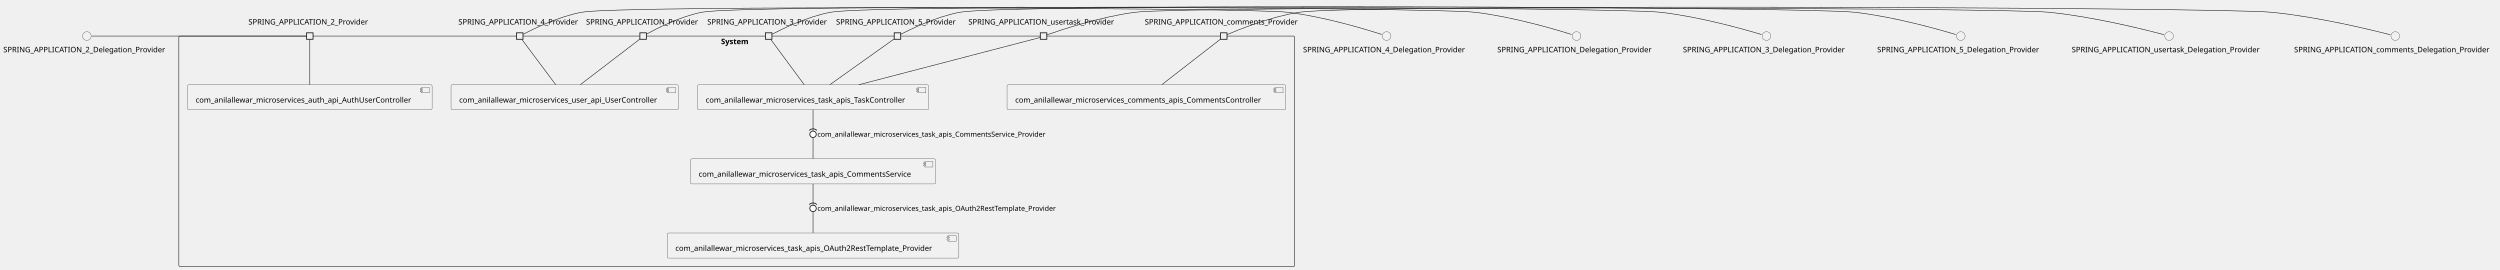
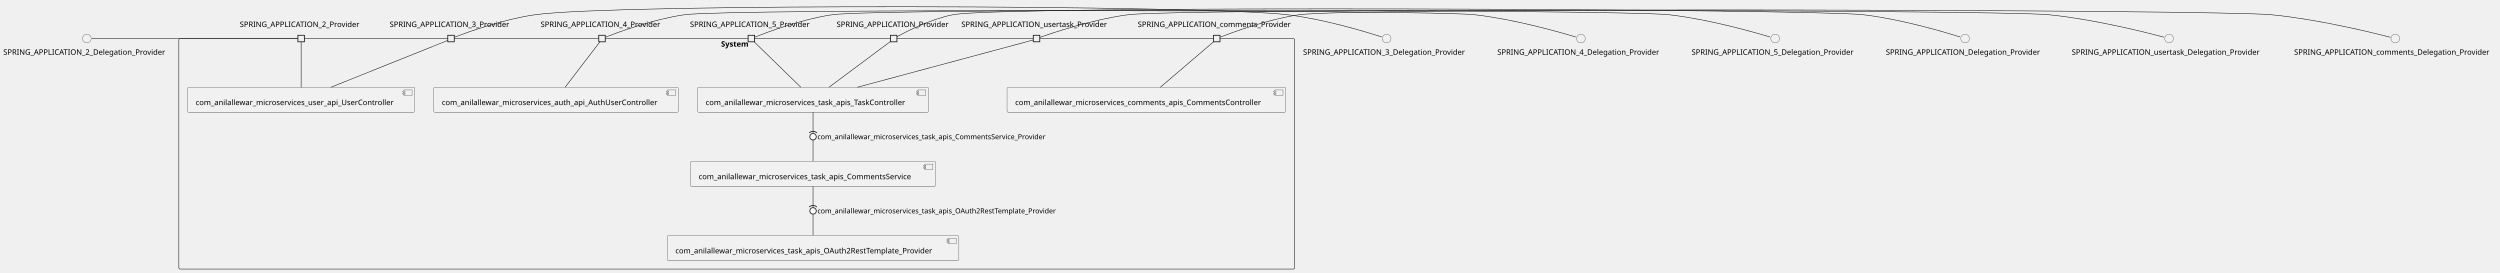
- <svg xmlns="http://www.w3.org/2000/svg" xmlns:xlink="http://www.w3.org/1999/xlink" contentStyleType="text/css" height="498px" preserveAspectRatio="none" style="width:4620px;height:498px;background:#FFFFFF;" version="1.1" viewBox="0 0 4620 498" width="4620px" zoomAndPan="magnify">
+ <svg xmlns="http://www.w3.org/2000/svg" xmlns:xlink="http://www.w3.org/1999/xlink" contentStyleType="text/css" height="503px" preserveAspectRatio="none" style="width:4620px;height:503px;background:#FFFFFF;" version="1.1" viewBox="0 0 4620 503" width="4620px" zoomAndPan="magnify">
  <defs />
  <g>
    <g id="cluster_System">
-       <rect fill="none" height="426" rx="2.5" ry="2.5" style="stroke:#181818;stroke-width:1.0;" width="2062" x="330.5" y="66.62" />
-       <text fill="#000000" font-family="sans-serif" font-size="14" font-weight="bold" lengthAdjust="spacing" textLength="58" x="1332.5" y="81.615">System</text>
+       <rect fill="none" height="426" rx="2.5" ry="2.5" style="stroke:#181818;stroke-width:1.0;" width="2062" x="330.5" y="71.23" />
+       <text fill="#000000" font-family="sans-serif" font-size="14" font-weight="bold" lengthAdjust="spacing" textLength="58" x="1332.5" y="86.225">System</text>
    </g>
    <g id="elem_com_anilallewar_microservices_auth_api_AuthUserController">
-       <a href="anilallewar-microservices-basics-spring-boot.repository#_YK_y8owvEe-dsNjfHpfhrQ" target="_top" title="anilallewar-microservices-basics-spring-boot.repository#_YK_y8owvEe-dsNjfHpfhrQ" xlink:actuate="onRequest" xlink:href="anilallewar-microservices-basics-spring-boot.repository#_YK_y8owvEe-dsNjfHpfhrQ" xlink:show="new" xlink:title="anilallewar-microservices-basics-spring-boot.repository#_YK_y8owvEe-dsNjfHpfhrQ" xlink:type="simple">
-         <rect fill="#F1F1F1" height="46.297" rx="2.5" ry="2.5" style="stroke:#181818;stroke-width:0.5;" width="452" x="346.5" y="156.62" />
-         <rect fill="#F1F1F1" height="10" style="stroke:#181818;stroke-width:0.5;" width="15" x="778.5" y="161.62" />
-         <rect fill="#F1F1F1" height="2" style="stroke:#181818;stroke-width:0.5;" width="4" x="776.5" y="163.62" />
-         <rect fill="#F1F1F1" height="2" style="stroke:#181818;stroke-width:0.5;" width="4" x="776.5" y="167.62" />
-         <text fill="#000000" font-family="sans-serif" font-size="14" lengthAdjust="spacing" textLength="412" x="361.5" y="189.615">com_anilallewar_microservices_auth_api_AuthUserController</text>
+       <a href="anilallewar-microservices-basics-spring-boot.repository#_hh762oz4Ee-NGaaWwGcrMQ" target="_top" title="anilallewar-microservices-basics-spring-boot.repository#_hh762oz4Ee-NGaaWwGcrMQ" xlink:actuate="onRequest" xlink:href="anilallewar-microservices-basics-spring-boot.repository#_hh762oz4Ee-NGaaWwGcrMQ" xlink:show="new" xlink:title="anilallewar-microservices-basics-spring-boot.repository#_hh762oz4Ee-NGaaWwGcrMQ" xlink:type="simple">
+         <rect fill="#F1F1F1" height="46.297" rx="2.5" ry="2.5" style="stroke:#181818;stroke-width:0.5;" width="452" x="801.5" y="161.23" />
+         <rect fill="#F1F1F1" height="10" style="stroke:#181818;stroke-width:0.5;" width="15" x="1233.5" y="166.23" />
+         <rect fill="#F1F1F1" height="2" style="stroke:#181818;stroke-width:0.5;" width="4" x="1231.5" y="168.23" />
+         <rect fill="#F1F1F1" height="2" style="stroke:#181818;stroke-width:0.5;" width="4" x="1231.5" y="172.23" />
+         <text fill="#000000" font-family="sans-serif" font-size="14" lengthAdjust="spacing" textLength="412" x="816.5" y="194.225">com_anilallewar_microservices_auth_api_AuthUserController</text>
      </a>
    </g>
    <g id="elem_com_anilallewar_microservices_comments_apis_CommentsController">
-       <a href="anilallewar-microservices-basics-spring-boot.repository#_YK_y8owvEe-dsNjfHpfhrQ" target="_top" title="anilallewar-microservices-basics-spring-boot.repository#_YK_y8owvEe-dsNjfHpfhrQ" xlink:actuate="onRequest" xlink:href="anilallewar-microservices-basics-spring-boot.repository#_YK_y8owvEe-dsNjfHpfhrQ" xlink:show="new" xlink:title="anilallewar-microservices-basics-spring-boot.repository#_YK_y8owvEe-dsNjfHpfhrQ" xlink:type="simple">
-         <rect fill="#F1F1F1" height="46.297" rx="2.5" ry="2.5" style="stroke:#181818;stroke-width:0.5;" width="515" x="1861" y="156.62" />
-         <rect fill="#F1F1F1" height="10" style="stroke:#181818;stroke-width:0.5;" width="15" x="2356" y="161.62" />
-         <rect fill="#F1F1F1" height="2" style="stroke:#181818;stroke-width:0.5;" width="4" x="2354" y="163.62" />
-         <rect fill="#F1F1F1" height="2" style="stroke:#181818;stroke-width:0.5;" width="4" x="2354" y="167.62" />
-         <text fill="#000000" font-family="sans-serif" font-size="14" lengthAdjust="spacing" textLength="475" x="1876" y="189.615">com_anilallewar_microservices_comments_apis_CommentsController</text>
+       <a href="anilallewar-microservices-basics-spring-boot.repository#_hh762oz4Ee-NGaaWwGcrMQ" target="_top" title="anilallewar-microservices-basics-spring-boot.repository#_hh762oz4Ee-NGaaWwGcrMQ" xlink:actuate="onRequest" xlink:href="anilallewar-microservices-basics-spring-boot.repository#_hh762oz4Ee-NGaaWwGcrMQ" xlink:show="new" xlink:title="anilallewar-microservices-basics-spring-boot.repository#_hh762oz4Ee-NGaaWwGcrMQ" xlink:type="simple">
+         <rect fill="#F1F1F1" height="46.297" rx="2.5" ry="2.5" style="stroke:#181818;stroke-width:0.5;" width="515" x="1861" y="161.23" />
+         <rect fill="#F1F1F1" height="10" style="stroke:#181818;stroke-width:0.5;" width="15" x="2356" y="166.23" />
+         <rect fill="#F1F1F1" height="2" style="stroke:#181818;stroke-width:0.5;" width="4" x="2354" y="168.23" />
+         <rect fill="#F1F1F1" height="2" style="stroke:#181818;stroke-width:0.5;" width="4" x="2354" y="172.23" />
+         <text fill="#000000" font-family="sans-serif" font-size="14" lengthAdjust="spacing" textLength="475" x="1876" y="194.225">com_anilallewar_microservices_comments_apis_CommentsController</text>
      </a>
    </g>
    <g id="elem_com_anilallewar_microservices_task_apis_CommentsService">
-       <a href="anilallewar-microservices-basics-spring-boot.repository#_YK_y8owvEe-dsNjfHpfhrQ" target="_top" title="anilallewar-microservices-basics-spring-boot.repository#_YK_y8owvEe-dsNjfHpfhrQ" xlink:actuate="onRequest" xlink:href="anilallewar-microservices-basics-spring-boot.repository#_YK_y8owvEe-dsNjfHpfhrQ" xlink:show="new" xlink:title="anilallewar-microservices-basics-spring-boot.repository#_YK_y8owvEe-dsNjfHpfhrQ" xlink:type="simple">
-         <rect fill="#F1F1F1" height="46.297" rx="2.5" ry="2.5" style="stroke:#181818;stroke-width:0.5;" width="453" x="1276" y="293.62" />
-         <rect fill="#F1F1F1" height="10" style="stroke:#181818;stroke-width:0.5;" width="15" x="1709" y="298.62" />
-         <rect fill="#F1F1F1" height="2" style="stroke:#181818;stroke-width:0.5;" width="4" x="1707" y="300.62" />
-         <rect fill="#F1F1F1" height="2" style="stroke:#181818;stroke-width:0.5;" width="4" x="1707" y="304.62" />
-         <text fill="#000000" font-family="sans-serif" font-size="14" lengthAdjust="spacing" textLength="413" x="1291" y="326.615">com_anilallewar_microservices_task_apis_CommentsService</text>
+       <a href="anilallewar-microservices-basics-spring-boot.repository#_hh762oz4Ee-NGaaWwGcrMQ" target="_top" title="anilallewar-microservices-basics-spring-boot.repository#_hh762oz4Ee-NGaaWwGcrMQ" xlink:actuate="onRequest" xlink:href="anilallewar-microservices-basics-spring-boot.repository#_hh762oz4Ee-NGaaWwGcrMQ" xlink:show="new" xlink:title="anilallewar-microservices-basics-spring-boot.repository#_hh762oz4Ee-NGaaWwGcrMQ" xlink:type="simple">
+         <rect fill="#F1F1F1" height="46.297" rx="2.5" ry="2.5" style="stroke:#181818;stroke-width:0.5;" width="453" x="1276" y="298.23" />
+         <rect fill="#F1F1F1" height="10" style="stroke:#181818;stroke-width:0.5;" width="15" x="1709" y="303.23" />
+         <rect fill="#F1F1F1" height="2" style="stroke:#181818;stroke-width:0.5;" width="4" x="1707" y="305.23" />
+         <rect fill="#F1F1F1" height="2" style="stroke:#181818;stroke-width:0.5;" width="4" x="1707" y="309.23" />
+         <text fill="#000000" font-family="sans-serif" font-size="14" lengthAdjust="spacing" textLength="413" x="1291" y="331.225">com_anilallewar_microservices_task_apis_CommentsService</text>
      </a>
    </g>
    <g id="elem_com_anilallewar_microservices_task_apis_OAuth2RestTemplate_Provider">
-       <a href="anilallewar-microservices-basics-spring-boot.repository#_YK_y8owvEe-dsNjfHpfhrQ" target="_top" title="anilallewar-microservices-basics-spring-boot.repository#_YK_y8owvEe-dsNjfHpfhrQ" xlink:actuate="onRequest" xlink:href="anilallewar-microservices-basics-spring-boot.repository#_YK_y8owvEe-dsNjfHpfhrQ" xlink:show="new" xlink:title="anilallewar-microservices-basics-spring-boot.repository#_YK_y8owvEe-dsNjfHpfhrQ" xlink:type="simple">
-         <rect fill="#F1F1F1" height="46.297" rx="2.5" ry="2.5" style="stroke:#181818;stroke-width:0.5;" width="539" x="1233" y="430.62" />
-         <rect fill="#F1F1F1" height="10" style="stroke:#181818;stroke-width:0.5;" width="15" x="1752" y="435.62" />
-         <rect fill="#F1F1F1" height="2" style="stroke:#181818;stroke-width:0.5;" width="4" x="1750" y="437.62" />
-         <rect fill="#F1F1F1" height="2" style="stroke:#181818;stroke-width:0.5;" width="4" x="1750" y="441.62" />
-         <text fill="#000000" font-family="sans-serif" font-size="14" lengthAdjust="spacing" textLength="499" x="1248" y="463.615">com_anilallewar_microservices_task_apis_OAuth2RestTemplate_Provider</text>
+       <a href="anilallewar-microservices-basics-spring-boot.repository#_hh762oz4Ee-NGaaWwGcrMQ" target="_top" title="anilallewar-microservices-basics-spring-boot.repository#_hh762oz4Ee-NGaaWwGcrMQ" xlink:actuate="onRequest" xlink:href="anilallewar-microservices-basics-spring-boot.repository#_hh762oz4Ee-NGaaWwGcrMQ" xlink:show="new" xlink:title="anilallewar-microservices-basics-spring-boot.repository#_hh762oz4Ee-NGaaWwGcrMQ" xlink:type="simple">
+         <rect fill="#F1F1F1" height="46.297" rx="2.5" ry="2.5" style="stroke:#181818;stroke-width:0.5;" width="539" x="1233" y="435.23" />
+         <rect fill="#F1F1F1" height="10" style="stroke:#181818;stroke-width:0.5;" width="15" x="1752" y="440.23" />
+         <rect fill="#F1F1F1" height="2" style="stroke:#181818;stroke-width:0.5;" width="4" x="1750" y="442.23" />
+         <rect fill="#F1F1F1" height="2" style="stroke:#181818;stroke-width:0.5;" width="4" x="1750" y="446.23" />
+         <text fill="#000000" font-family="sans-serif" font-size="14" lengthAdjust="spacing" textLength="499" x="1248" y="468.225">com_anilallewar_microservices_task_apis_OAuth2RestTemplate_Provider</text>
      </a>
    </g>
    <g id="elem_com_anilallewar_microservices_task_apis_TaskController">
-       <a href="anilallewar-microservices-basics-spring-boot.repository#_YK_y8owvEe-dsNjfHpfhrQ" target="_top" title="anilallewar-microservices-basics-spring-boot.repository#_YK_y8owvEe-dsNjfHpfhrQ" xlink:actuate="onRequest" xlink:href="anilallewar-microservices-basics-spring-boot.repository#_YK_y8owvEe-dsNjfHpfhrQ" xlink:show="new" xlink:title="anilallewar-microservices-basics-spring-boot.repository#_YK_y8owvEe-dsNjfHpfhrQ" xlink:type="simple">
-         <rect fill="#F1F1F1" height="46.297" rx="2.5" ry="2.5" style="stroke:#181818;stroke-width:0.5;" width="427" x="1289" y="156.62" />
-         <rect fill="#F1F1F1" height="10" style="stroke:#181818;stroke-width:0.5;" width="15" x="1696" y="161.62" />
-         <rect fill="#F1F1F1" height="2" style="stroke:#181818;stroke-width:0.5;" width="4" x="1694" y="163.62" />
-         <rect fill="#F1F1F1" height="2" style="stroke:#181818;stroke-width:0.5;" width="4" x="1694" y="167.62" />
-         <text fill="#000000" font-family="sans-serif" font-size="14" lengthAdjust="spacing" textLength="387" x="1304" y="189.615">com_anilallewar_microservices_task_apis_TaskController</text>
+       <a href="anilallewar-microservices-basics-spring-boot.repository#_hh762oz4Ee-NGaaWwGcrMQ" target="_top" title="anilallewar-microservices-basics-spring-boot.repository#_hh762oz4Ee-NGaaWwGcrMQ" xlink:actuate="onRequest" xlink:href="anilallewar-microservices-basics-spring-boot.repository#_hh762oz4Ee-NGaaWwGcrMQ" xlink:show="new" xlink:title="anilallewar-microservices-basics-spring-boot.repository#_hh762oz4Ee-NGaaWwGcrMQ" xlink:type="simple">
+         <rect fill="#F1F1F1" height="46.297" rx="2.5" ry="2.5" style="stroke:#181818;stroke-width:0.5;" width="427" x="1289" y="161.23" />
+         <rect fill="#F1F1F1" height="10" style="stroke:#181818;stroke-width:0.5;" width="15" x="1696" y="166.23" />
+         <rect fill="#F1F1F1" height="2" style="stroke:#181818;stroke-width:0.5;" width="4" x="1694" y="168.23" />
+         <rect fill="#F1F1F1" height="2" style="stroke:#181818;stroke-width:0.5;" width="4" x="1694" y="172.23" />
+         <text fill="#000000" font-family="sans-serif" font-size="14" lengthAdjust="spacing" textLength="387" x="1304" y="194.225">com_anilallewar_microservices_task_apis_TaskController</text>
      </a>
    </g>
    <g id="elem_com_anilallewar_microservices_user_api_UserController">
-       <a href="anilallewar-microservices-basics-spring-boot.repository#_YK_y8owvEe-dsNjfHpfhrQ" target="_top" title="anilallewar-microservices-basics-spring-boot.repository#_YK_y8owvEe-dsNjfHpfhrQ" xlink:actuate="onRequest" xlink:href="anilallewar-microservices-basics-spring-boot.repository#_YK_y8owvEe-dsNjfHpfhrQ" xlink:show="new" xlink:title="anilallewar-microservices-basics-spring-boot.repository#_YK_y8owvEe-dsNjfHpfhrQ" xlink:type="simple">
-         <rect fill="#F1F1F1" height="46.297" rx="2.5" ry="2.5" style="stroke:#181818;stroke-width:0.5;" width="420" x="833.5" y="156.62" />
-         <rect fill="#F1F1F1" height="10" style="stroke:#181818;stroke-width:0.5;" width="15" x="1233.5" y="161.62" />
-         <rect fill="#F1F1F1" height="2" style="stroke:#181818;stroke-width:0.5;" width="4" x="1231.5" y="163.62" />
-         <rect fill="#F1F1F1" height="2" style="stroke:#181818;stroke-width:0.5;" width="4" x="1231.5" y="167.62" />
-         <text fill="#000000" font-family="sans-serif" font-size="14" lengthAdjust="spacing" textLength="380" x="848.5" y="189.615">com_anilallewar_microservices_user_api_UserController</text>
+       <a href="anilallewar-microservices-basics-spring-boot.repository#_hh762oz4Ee-NGaaWwGcrMQ" target="_top" title="anilallewar-microservices-basics-spring-boot.repository#_hh762oz4Ee-NGaaWwGcrMQ" xlink:actuate="onRequest" xlink:href="anilallewar-microservices-basics-spring-boot.repository#_hh762oz4Ee-NGaaWwGcrMQ" xlink:show="new" xlink:title="anilallewar-microservices-basics-spring-boot.repository#_hh762oz4Ee-NGaaWwGcrMQ" xlink:type="simple">
+         <rect fill="#F1F1F1" height="46.297" rx="2.5" ry="2.5" style="stroke:#181818;stroke-width:0.5;" width="420" x="346.5" y="161.23" />
+         <rect fill="#F1F1F1" height="10" style="stroke:#181818;stroke-width:0.5;" width="15" x="746.5" y="166.23" />
+         <rect fill="#F1F1F1" height="2" style="stroke:#181818;stroke-width:0.5;" width="4" x="744.5" y="168.23" />
+         <rect fill="#F1F1F1" height="2" style="stroke:#181818;stroke-width:0.5;" width="4" x="744.5" y="172.23" />
+         <text fill="#000000" font-family="sans-serif" font-size="14" lengthAdjust="spacing" textLength="380" x="361.5" y="194.225">com_anilallewar_microservices_user_api_UserController</text>
      </a>
    </g>
-     <text fill="#000000" font-family="sans-serif" font-size="14" lengthAdjust="spacing" textLength="227" x="459" y="45.318">SPRING_APPLICATION_2_Provider</text>
-     <rect fill="#F1F1F1" height="12" style="stroke:#181818;stroke-width:1.5;" width="12" x="566.5" y="60.62" />
-     <text fill="#000000" font-family="sans-serif" font-size="14" lengthAdjust="spacing" textLength="227" x="1307" y="45.318">SPRING_APPLICATION_3_Provider</text>
-     <rect fill="#F1F1F1" height="12" style="stroke:#181818;stroke-width:1.5;" width="12" x="1414.5" y="60.62" />
-     <text fill="#000000" font-family="sans-serif" font-size="14" lengthAdjust="spacing" textLength="227" x="847" y="45.318">SPRING_APPLICATION_4_Provider</text>
-     <rect fill="#F1F1F1" height="12" style="stroke:#181818;stroke-width:1.5;" width="12" x="954.5" y="60.62" />
-     <text fill="#000000" font-family="sans-serif" font-size="14" lengthAdjust="spacing" textLength="227" x="1545" y="45.318">SPRING_APPLICATION_5_Provider</text>
-     <rect fill="#F1F1F1" height="12" style="stroke:#181818;stroke-width:1.5;" width="12" x="1652.5" y="60.62" />
-     <text fill="#000000" font-family="sans-serif" font-size="14" lengthAdjust="spacing" textLength="211" x="1083" y="45.318">SPRING_APPLICATION_Provider</text>
-     <rect fill="#F1F1F1" height="12" style="stroke:#181818;stroke-width:1.5;" width="12" x="1182.5" y="60.62" />
-     <text fill="#000000" font-family="sans-serif" font-size="14" lengthAdjust="spacing" textLength="292" x="2115.5" y="45.318">SPRING_APPLICATION_comments_Provider</text>
-     <rect fill="#F1F1F1" height="12" style="stroke:#181818;stroke-width:1.5;" width="12" x="2255.5" y="60.62" />
-     <text fill="#000000" font-family="sans-serif" font-size="14" lengthAdjust="spacing" textLength="278" x="1789.5" y="45.318">SPRING_APPLICATION_usertask_Provider</text>
-     <rect fill="#F1F1F1" height="12" style="stroke:#181818;stroke-width:1.5;" width="12" x="1922.5" y="60.62" />
+     <text fill="#000000" font-family="sans-serif" font-size="14" lengthAdjust="spacing" textLength="227" x="443" y="49.928">SPRING_APPLICATION_2_Provider</text>
+     <rect fill="#F1F1F1" height="12" style="stroke:#181818;stroke-width:1.5;" width="12" x="550.5" y="65.23" />
+     <text fill="#000000" font-family="sans-serif" font-size="14" lengthAdjust="spacing" textLength="227" x="720" y="49.928">SPRING_APPLICATION_3_Provider</text>
+     <rect fill="#F1F1F1" height="12" style="stroke:#181818;stroke-width:1.5;" width="12" x="827.5" y="65.23" />
+     <text fill="#000000" font-family="sans-serif" font-size="14" lengthAdjust="spacing" textLength="227" x="999" y="49.928">SPRING_APPLICATION_4_Provider</text>
+     <rect fill="#F1F1F1" height="12" style="stroke:#181818;stroke-width:1.5;" width="12" x="1106.5" y="65.23" />
+     <text fill="#000000" font-family="sans-serif" font-size="14" lengthAdjust="spacing" textLength="227" x="1275" y="49.928">SPRING_APPLICATION_5_Provider</text>
+     <rect fill="#F1F1F1" height="12" style="stroke:#181818;stroke-width:1.5;" width="12" x="1382.5" y="65.23" />
+     <text fill="#000000" font-family="sans-serif" font-size="14" lengthAdjust="spacing" textLength="211" x="1546" y="49.928">SPRING_APPLICATION_Provider</text>
+     <rect fill="#F1F1F1" height="12" style="stroke:#181818;stroke-width:1.5;" width="12" x="1645.5" y="65.23" />
+     <text fill="#000000" font-family="sans-serif" font-size="14" lengthAdjust="spacing" textLength="292" x="2102.5" y="49.928">SPRING_APPLICATION_comments_Provider</text>
+     <rect fill="#F1F1F1" height="12" style="stroke:#181818;stroke-width:1.5;" width="12" x="2242.5" y="65.23" />
+     <text fill="#000000" font-family="sans-serif" font-size="14" lengthAdjust="spacing" textLength="278" x="1776.5" y="49.928">SPRING_APPLICATION_usertask_Provider</text>
+     <rect fill="#F1F1F1" height="12" style="stroke:#181818;stroke-width:1.5;" width="12" x="1909.5" y="65.23" />
    <g id="elem_SPRING_APPLICATION_2_Delegation_Provider">
-       <ellipse cx="160.5" cy="66.62" fill="#F1F1F1" rx="8" ry="8" style="stroke:#181818;stroke-width:0.5;" />
-       <text fill="#000000" font-family="sans-serif" font-size="14" lengthAdjust="spacing" textLength="309" x="6" y="96.615">SPRING_APPLICATION_2_Delegation_Provider</text>
+       <ellipse cx="160.5" cy="71.23" fill="#F1F1F1" rx="8" ry="8" style="stroke:#181818;stroke-width:0.5;" />
+       <text fill="#000000" font-family="sans-serif" font-size="14" lengthAdjust="spacing" textLength="309" x="6" y="101.225">SPRING_APPLICATION_2_Delegation_Provider</text>
    </g>
    <g id="elem_SPRING_APPLICATION_3_Delegation_Provider">
-       <ellipse cx="3264.5" cy="66.62" fill="#F1F1F1" rx="8" ry="8" style="stroke:#181818;stroke-width:0.5;" />
-       <text fill="#000000" font-family="sans-serif" font-size="14" lengthAdjust="spacing" textLength="309" x="3110" y="96.615">SPRING_APPLICATION_3_Delegation_Provider</text>
+       <ellipse cx="2562.5" cy="71.23" fill="#F1F1F1" rx="8" ry="8" style="stroke:#181818;stroke-width:0.5;" />
+       <text fill="#000000" font-family="sans-serif" font-size="14" lengthAdjust="spacing" textLength="309" x="2408" y="101.225">SPRING_APPLICATION_3_Delegation_Provider</text>
    </g>
    <g id="elem_SPRING_APPLICATION_4_Delegation_Provider">
-       <ellipse cx="2562.5" cy="66.62" fill="#F1F1F1" rx="8" ry="8" style="stroke:#181818;stroke-width:0.5;" />
-       <text fill="#000000" font-family="sans-serif" font-size="14" lengthAdjust="spacing" textLength="309" x="2408" y="96.615">SPRING_APPLICATION_4_Delegation_Provider</text>
+       <ellipse cx="2921.5" cy="71.23" fill="#F1F1F1" rx="8" ry="8" style="stroke:#181818;stroke-width:0.5;" />
+       <text fill="#000000" font-family="sans-serif" font-size="14" lengthAdjust="spacing" textLength="309" x="2767" y="101.225">SPRING_APPLICATION_4_Delegation_Provider</text>
    </g>
    <g id="elem_SPRING_APPLICATION_5_Delegation_Provider">
-       <ellipse cx="3623.5" cy="66.62" fill="#F1F1F1" rx="8" ry="8" style="stroke:#181818;stroke-width:0.5;" />
-       <text fill="#000000" font-family="sans-serif" font-size="14" lengthAdjust="spacing" textLength="309" x="3469" y="96.615">SPRING_APPLICATION_5_Delegation_Provider</text>
+       <ellipse cx="3280.5" cy="71.23" fill="#F1F1F1" rx="8" ry="8" style="stroke:#181818;stroke-width:0.5;" />
+       <text fill="#000000" font-family="sans-serif" font-size="14" lengthAdjust="spacing" textLength="309" x="3126" y="101.225">SPRING_APPLICATION_5_Delegation_Provider</text>
    </g>
    <g id="elem_SPRING_APPLICATION_Delegation_Provider">
-       <ellipse cx="2913.5" cy="66.62" fill="#F1F1F1" rx="8" ry="8" style="stroke:#181818;stroke-width:0.5;" />
-       <text fill="#000000" font-family="sans-serif" font-size="14" lengthAdjust="spacing" textLength="293" x="2767" y="96.615">SPRING_APPLICATION_Delegation_Provider</text>
+       <ellipse cx="3631.5" cy="71.23" fill="#F1F1F1" rx="8" ry="8" style="stroke:#181818;stroke-width:0.5;" />
+       <text fill="#000000" font-family="sans-serif" font-size="14" lengthAdjust="spacing" textLength="293" x="3485" y="101.225">SPRING_APPLICATION_Delegation_Provider</text>
    </g>
    <g id="elem_SPRING_APPLICATION_comments_Delegation_Provider">
-       <ellipse cx="4426.5" cy="66.62" fill="#F1F1F1" rx="8" ry="8" style="stroke:#181818;stroke-width:0.5;" />
-       <text fill="#000000" font-family="sans-serif" font-size="14" lengthAdjust="spacing" textLength="374" x="4239.5" y="96.615">SPRING_APPLICATION_comments_Delegation_Provider</text>
+       <ellipse cx="4426.5" cy="71.23" fill="#F1F1F1" rx="8" ry="8" style="stroke:#181818;stroke-width:0.5;" />
+       <text fill="#000000" font-family="sans-serif" font-size="14" lengthAdjust="spacing" textLength="374" x="4239.5" y="101.225">SPRING_APPLICATION_comments_Delegation_Provider</text>
    </g>
    <g id="elem_SPRING_APPLICATION_usertask_Delegation_Provider">
-       <ellipse cx="4008.5" cy="66.62" fill="#F1F1F1" rx="8" ry="8" style="stroke:#181818;stroke-width:0.5;" />
-       <text fill="#000000" font-family="sans-serif" font-size="14" lengthAdjust="spacing" textLength="360" x="3828.5" y="96.615">SPRING_APPLICATION_usertask_Delegation_Provider</text>
+       <ellipse cx="4008.5" cy="71.23" fill="#F1F1F1" rx="8" ry="8" style="stroke:#181818;stroke-width:0.5;" />
+       <text fill="#000000" font-family="sans-serif" font-size="14" lengthAdjust="spacing" textLength="360" x="3828.5" y="101.225">SPRING_APPLICATION_usertask_Delegation_Provider</text>
    </g>
    <g id="link_SPRING_APPLICATION_2_Delegation_Provider_SPRING_APPLICATION_2_Provider">
-       <path d="M169.69,66.62 C223.3,66.62 523.27,66.62 566.35,66.62 " fill="none" id="SPRING_APPLICATION_2_Delegation_Provider-SPRING_APPLICATION_2_Provider" style="stroke:#181818;stroke-width:1.0;" />
+       <path d="M169.73,71.23 C222.11,71.23 508.14,71.23 550.31,71.23 " fill="none" id="SPRING_APPLICATION_2_Delegation_Provider-SPRING_APPLICATION_2_Provider" style="stroke:#181818;stroke-width:1.0;" />
    </g>
-     <g id="link_SPRING_APPLICATION_2_Provider_com_anilallewar_microservices_auth_api_AuthUserController">
-       <path d="M572.5,72.68 C572.5,87.27 572.5,130.08 572.5,156.6 " fill="none" id="SPRING_APPLICATION_2_Provider-com_anilallewar_microservices_auth_api_AuthUserController" style="stroke:#181818;stroke-width:1.0;" />
+     <g id="link_SPRING_APPLICATION_2_Provider_com_anilallewar_microservices_user_api_UserController">
+       <path d="M556.5,77.29 C556.5,91.88 556.5,134.69 556.5,161.21 " fill="none" id="SPRING_APPLICATION_2_Provider-com_anilallewar_microservices_user_api_UserController" style="stroke:#181818;stroke-width:1.0;" />
    </g>
    <g id="link_SPRING_APPLICATION_3_Delegation_Provider_SPRING_APPLICATION_3_Provider">
-       <path d="M3255.22,63.77 C3227.27,55.36 3141.32,30.73 3068,22.62 C2983.35,13.26 1618.74,7.08 1535,22.62 C1491.66,30.66 1443.55,54.47 1426.72,63.28 " fill="none" id="SPRING_APPLICATION_3_Delegation_Provider-SPRING_APPLICATION_3_Provider" style="stroke:#181818;stroke-width:1.0;" />
+       <path d="M2553.47,68.26 C2527.03,59.74 2447.32,35.31 2379,27.23 C2225.62,9.1 1141.98,6 989,27.23 C929.25,35.52 860.18,60.92 839.59,68.84 " fill="none" id="SPRING_APPLICATION_3_Delegation_Provider-SPRING_APPLICATION_3_Provider" style="stroke:#181818;stroke-width:1.0;" />
    </g>
-     <g id="link_SPRING_APPLICATION_3_Provider_com_anilallewar_microservices_task_apis_TaskController">
-       <path d="M1424.24,72.68 C1435.01,87.27 1466.64,130.08 1486.23,156.6 " fill="none" id="SPRING_APPLICATION_3_Provider-com_anilallewar_microservices_task_apis_TaskController" style="stroke:#181818;stroke-width:1.0;" />
+     <g id="link_SPRING_APPLICATION_3_Provider_com_anilallewar_microservices_user_api_UserController">
+       <path d="M827.46,74.65 C799.65,85.8 682.32,132.81 611.49,161.2 " fill="none" id="SPRING_APPLICATION_3_Provider-com_anilallewar_microservices_user_api_UserController" style="stroke:#181818;stroke-width:1.0;" />
    </g>
    <g id="link_SPRING_APPLICATION_4_Delegation_Provider_SPRING_APPLICATION_4_Provider">
-       <path d="M2553.47,63.65 C2527.03,55.13 2447.32,30.7 2379,22.62 C2307.06,14.12 1146.23,9.41 1075,22.62 C1031.66,30.66 983.55,54.47 966.72,63.28 " fill="none" id="SPRING_APPLICATION_4_Delegation_Provider-SPRING_APPLICATION_4_Provider" style="stroke:#181818;stroke-width:1.0;" />
+       <path d="M2912.22,68.38 C2884.27,59.97 2798.32,35.34 2725,27.23 C2644.38,18.31 1345.31,15.88 1265,27.23 C1206.61,35.48 1139.28,60.69 1118.75,68.73 " fill="none" id="SPRING_APPLICATION_4_Delegation_Provider-SPRING_APPLICATION_4_Provider" style="stroke:#181818;stroke-width:1.0;" />
    </g>
-     <g id="link_SPRING_APPLICATION_4_Provider_com_anilallewar_microservices_user_api_UserController">
-       <path d="M964.28,72.68 C975.19,87.27 1007.2,130.08 1027.03,156.6 " fill="none" id="SPRING_APPLICATION_4_Provider-com_anilallewar_microservices_user_api_UserController" style="stroke:#181818;stroke-width:1.0;" />
+     <g id="link_SPRING_APPLICATION_4_Provider_com_anilallewar_microservices_auth_api_AuthUserController">
+       <path d="M1108.63,77.29 C1097.45,91.88 1064.67,134.69 1044.36,161.21 " fill="none" id="SPRING_APPLICATION_4_Provider-com_anilallewar_microservices_auth_api_AuthUserController" style="stroke:#181818;stroke-width:1.0;" />
    </g>
    <g id="link_SPRING_APPLICATION_5_Delegation_Provider_SPRING_APPLICATION_5_Provider">
-       <path d="M3614.22,63.77 C3586.27,55.36 3500.32,30.73 3427,22.62 C3335.72,12.53 1864.32,6 1774,22.62 C1730.1,30.7 1681.29,54.7 1664.53,63.41 " fill="none" id="SPRING_APPLICATION_5_Delegation_Provider-SPRING_APPLICATION_5_Provider" style="stroke:#181818;stroke-width:1.0;" />
+       <path d="M3271.22,68.38 C3243.27,59.97 3157.32,35.34 3084,27.23 C2998.63,17.79 1623.01,14.98 1538,27.23 C1480.69,35.49 1414.73,60.69 1394.62,68.73 " fill="none" id="SPRING_APPLICATION_5_Delegation_Provider-SPRING_APPLICATION_5_Provider" style="stroke:#181818;stroke-width:1.0;" />
    </g>
    <g id="link_SPRING_APPLICATION_5_Provider_com_anilallewar_microservices_task_apis_TaskController">
-       <path d="M1652.19,72.11 C1632.53,86.1 1571.4,129.6 1533.61,156.48 " fill="none" id="SPRING_APPLICATION_5_Provider-com_anilallewar_microservices_task_apis_TaskController" style="stroke:#181818;stroke-width:1.0;" />
+       <path d="M1393.69,77.29 C1408.68,91.88 1452.64,134.69 1479.88,161.21 " fill="none" id="SPRING_APPLICATION_5_Provider-com_anilallewar_microservices_task_apis_TaskController" style="stroke:#181818;stroke-width:1.0;" />
    </g>
    <g id="link_SPRING_APPLICATION_Delegation_Provider_SPRING_APPLICATION_Provider">
-       <path d="M2904.22,63.65 C2877.04,55.13 2795.11,30.69 2725,22.62 C2646.19,13.54 1374.87,7.43 1297,22.62 C1255.9,30.64 1210.69,54.24 1194.6,63.16 " fill="none" id="SPRING_APPLICATION_Delegation_Provider-SPRING_APPLICATION_Provider" style="stroke:#181818;stroke-width:1.0;" />
+       <path d="M3622.22,68.26 C3595.04,59.74 3513.11,35.3 3443,27.23 C3350.17,16.54 1852.74,9.49 1761,27.23 C1719.56,35.24 1673.91,58.85 1657.66,67.77 " fill="none" id="SPRING_APPLICATION_Delegation_Provider-SPRING_APPLICATION_Provider" style="stroke:#181818;stroke-width:1.0;" />
    </g>
-     <g id="link_SPRING_APPLICATION_Provider_com_anilallewar_microservices_user_api_UserController">
-       <path d="M1182.27,72.39 C1163.62,86.66 1107.39,129.71 1072.49,156.42 " fill="none" id="SPRING_APPLICATION_Provider-com_anilallewar_microservices_user_api_UserController" style="stroke:#181818;stroke-width:1.0;" />
+     <g id="link_SPRING_APPLICATION_Provider_com_anilallewar_microservices_task_apis_TaskController">
+       <path d="M1645.47,76.72 C1626.69,90.71 1568.3,134.21 1532.21,161.09 " fill="none" id="SPRING_APPLICATION_Provider-com_anilallewar_microservices_task_apis_TaskController" style="stroke:#181818;stroke-width:1.0;" />
    </g>
    <g id="link_SPRING_APPLICATION_comments_Delegation_Provider_SPRING_APPLICATION_comments_Provider">
-       <path d="M4417.41,64.23 C4386.69,56.3 4283.83,30.87 4197,22.62 C4097.67,13.18 2499.62,7.44 2401,22.62 C2347.79,30.81 2287.04,55.61 2267.73,63.89 " fill="none" id="SPRING_APPLICATION_comments_Delegation_Provider-SPRING_APPLICATION_comments_Provider" style="stroke:#181818;stroke-width:1.0;" />
+       <path d="M4417.41,68.84 C4386.69,60.91 4283.83,35.48 4197,27.23 C4097.67,17.79 2499.8,13.26 2401,27.23 C2342.61,35.48 2275.28,60.69 2254.75,68.73 " fill="none" id="SPRING_APPLICATION_comments_Delegation_Provider-SPRING_APPLICATION_comments_Provider" style="stroke:#181818;stroke-width:1.0;" />
    </g>
    <g id="link_SPRING_APPLICATION_comments_Provider_com_anilallewar_microservices_comments_apis_CommentsController">
-       <path d="M2255.36,72.39 C2236.97,86.66 2181.51,129.71 2147.09,156.42 " fill="none" id="SPRING_APPLICATION_comments_Provider-com_anilallewar_microservices_comments_apis_CommentsController" style="stroke:#181818;stroke-width:1.0;" />
+       <path d="M2242.58,77.29 C2225.49,91.88 2175.35,134.69 2144.29,161.21 " fill="none" id="SPRING_APPLICATION_comments_Provider-com_anilallewar_microservices_comments_apis_CommentsController" style="stroke:#181818;stroke-width:1.0;" />
    </g>
    <g id="link_SPRING_APPLICATION_usertask_Delegation_Provider_SPRING_APPLICATION_usertask_Provider">
-       <path d="M3999.27,64.12 C3969,56.06 3869.86,30.83 3786,22.62 C3692.67,13.48 2191.02,10.74 2098,22.62 C2032.56,30.98 1956.27,56.78 1934.55,64.45 " fill="none" id="SPRING_APPLICATION_usertask_Delegation_Provider-SPRING_APPLICATION_usertask_Provider" style="stroke:#181818;stroke-width:1.0;" />
+       <path d="M3999.27,68.73 C3969,60.67 3869.86,35.44 3786,27.23 C3691.95,18.02 2178.74,15.26 2085,27.23 C2019.56,35.59 1943.27,61.39 1921.55,69.06 " fill="none" id="SPRING_APPLICATION_usertask_Delegation_Provider-SPRING_APPLICATION_usertask_Provider" style="stroke:#181818;stroke-width:1.0;" />
    </g>
    <g id="link_SPRING_APPLICATION_usertask_Provider_com_anilallewar_microservices_task_apis_TaskController">
-       <path d="M1922.48,69.19 C1886.63,78.53 1699.09,127.4 1587.1,156.58 " fill="none" id="SPRING_APPLICATION_usertask_Provider-com_anilallewar_microservices_task_apis_TaskController" style="stroke:#181818;stroke-width:1.0;" />
+       <path d="M1909.34,73.89 C1873.82,83.43 1692.93,132.05 1584.67,161.15 " fill="none" id="SPRING_APPLICATION_usertask_Provider-com_anilallewar_microservices_task_apis_TaskController" style="stroke:#181818;stroke-width:1.0;" />
    </g>
    <g id="link_com_anilallewar_microservices_task_apis_TaskController_com_anilallewar_microservices_task_apis_CommentsService">
-       <path d="M1502.5,202.91 C1502.5,227.93 1502.5,268.27 1502.5,293.29 " fill="none" id="com_anilallewar_microservices_task_apis_TaskController-com_anilallewar_microservices_task_apis_CommentsService" style="stroke:#181818;stroke-width:1.0;" />
-       <text fill="#000000" font-family="sans-serif" font-size="13" lengthAdjust="spacing" textLength="447" x="1510.5" y="252.687">com_anilallewar_microservices_task_apis_CommentsService_Provider</text>
-       <path d="M1509.571,241.029 A10,10 0 0 0 1495.429 241.029" fill="none" style="stroke:#181818;stroke-width:1.5;" />
-       <ellipse cx="1502.5" cy="248.1" fill="#FFFFFF" rx="6" ry="6" style="stroke:#181818;stroke-width:1.5;" />
+       <path d="M1502.5,207.52 C1502.5,232.54 1502.5,272.88 1502.5,297.9 " fill="none" id="com_anilallewar_microservices_task_apis_TaskController-com_anilallewar_microservices_task_apis_CommentsService" style="stroke:#181818;stroke-width:1.0;" />
+       <text fill="#000000" font-family="sans-serif" font-size="13" lengthAdjust="spacing" textLength="447" x="1510.5" y="257.297">com_anilallewar_microservices_task_apis_CommentsService_Provider</text>
+       <path d="M1509.571,245.639 A10,10 0 0 0 1495.429 245.639" fill="none" style="stroke:#181818;stroke-width:1.5;" />
+       <ellipse cx="1502.5" cy="252.71" fill="#FFFFFF" rx="6" ry="6" style="stroke:#181818;stroke-width:1.5;" />
    </g>
    <g id="link_com_anilallewar_microservices_task_apis_CommentsService_com_anilallewar_microservices_task_apis_OAuth2RestTemplate_Provider">
-       <path d="M1502.5,339.91 C1502.5,364.93 1502.5,405.27 1502.5,430.29 " fill="none" id="com_anilallewar_microservices_task_apis_CommentsService-com_anilallewar_microservices_task_apis_OAuth2RestTemplate_Provider" style="stroke:#181818;stroke-width:1.0;" />
-       <text fill="#000000" font-family="sans-serif" font-size="13" lengthAdjust="spacing" textLength="465" x="1510.5" y="389.687">com_anilallewar_microservices_task_apis_OAuth2RestTemplate_Provider</text>
-       <path d="M1509.571,378.029 A10,10 0 0 0 1495.429 378.029" fill="none" style="stroke:#181818;stroke-width:1.5;" />
-       <ellipse cx="1502.5" cy="385.1" fill="#FFFFFF" rx="6" ry="6" style="stroke:#181818;stroke-width:1.5;" />
+       <path d="M1502.5,344.52 C1502.5,369.54 1502.5,409.88 1502.5,434.9 " fill="none" id="com_anilallewar_microservices_task_apis_CommentsService-com_anilallewar_microservices_task_apis_OAuth2RestTemplate_Provider" style="stroke:#181818;stroke-width:1.0;" />
+       <text fill="#000000" font-family="sans-serif" font-size="13" lengthAdjust="spacing" textLength="465" x="1510.5" y="394.297">com_anilallewar_microservices_task_apis_OAuth2RestTemplate_Provider</text>
+       <path d="M1509.571,382.639 A10,10 0 0 0 1495.429 382.639" fill="none" style="stroke:#181818;stroke-width:1.5;" />
+       <ellipse cx="1502.5" cy="389.71" fill="#FFFFFF" rx="6" ry="6" style="stroke:#181818;stroke-width:1.5;" />
    </g>
  </g>
</svg>
